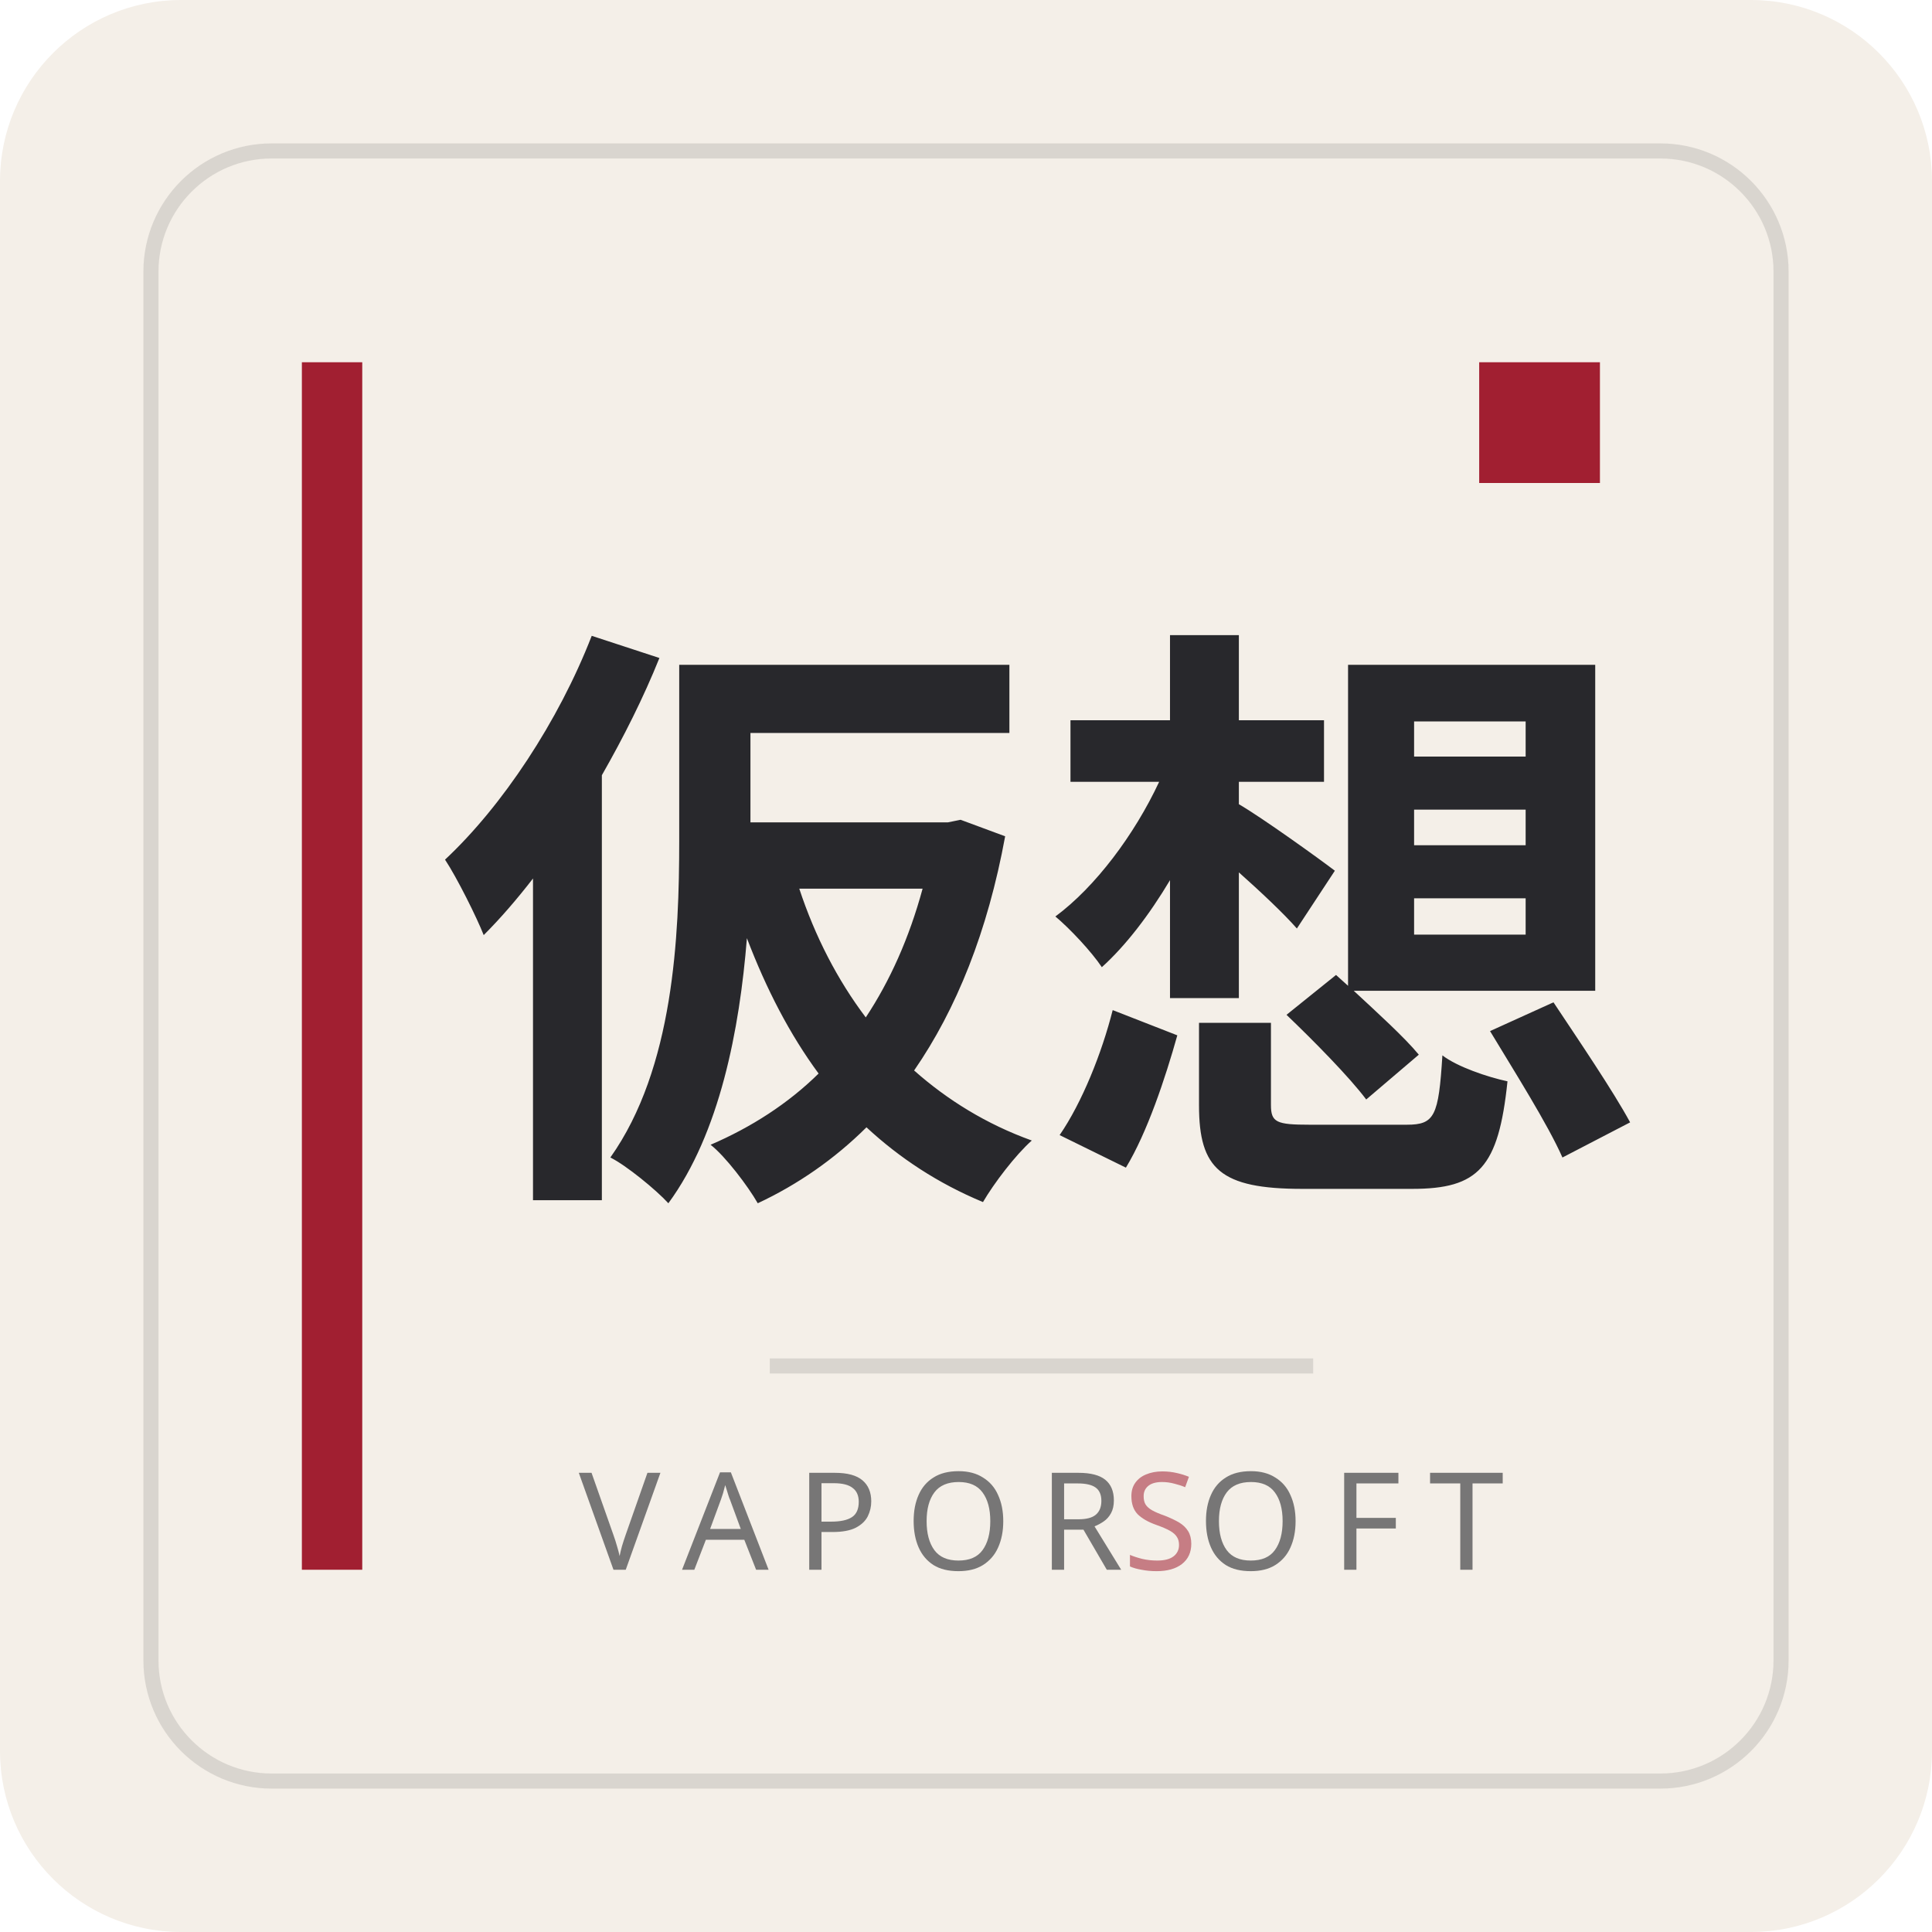
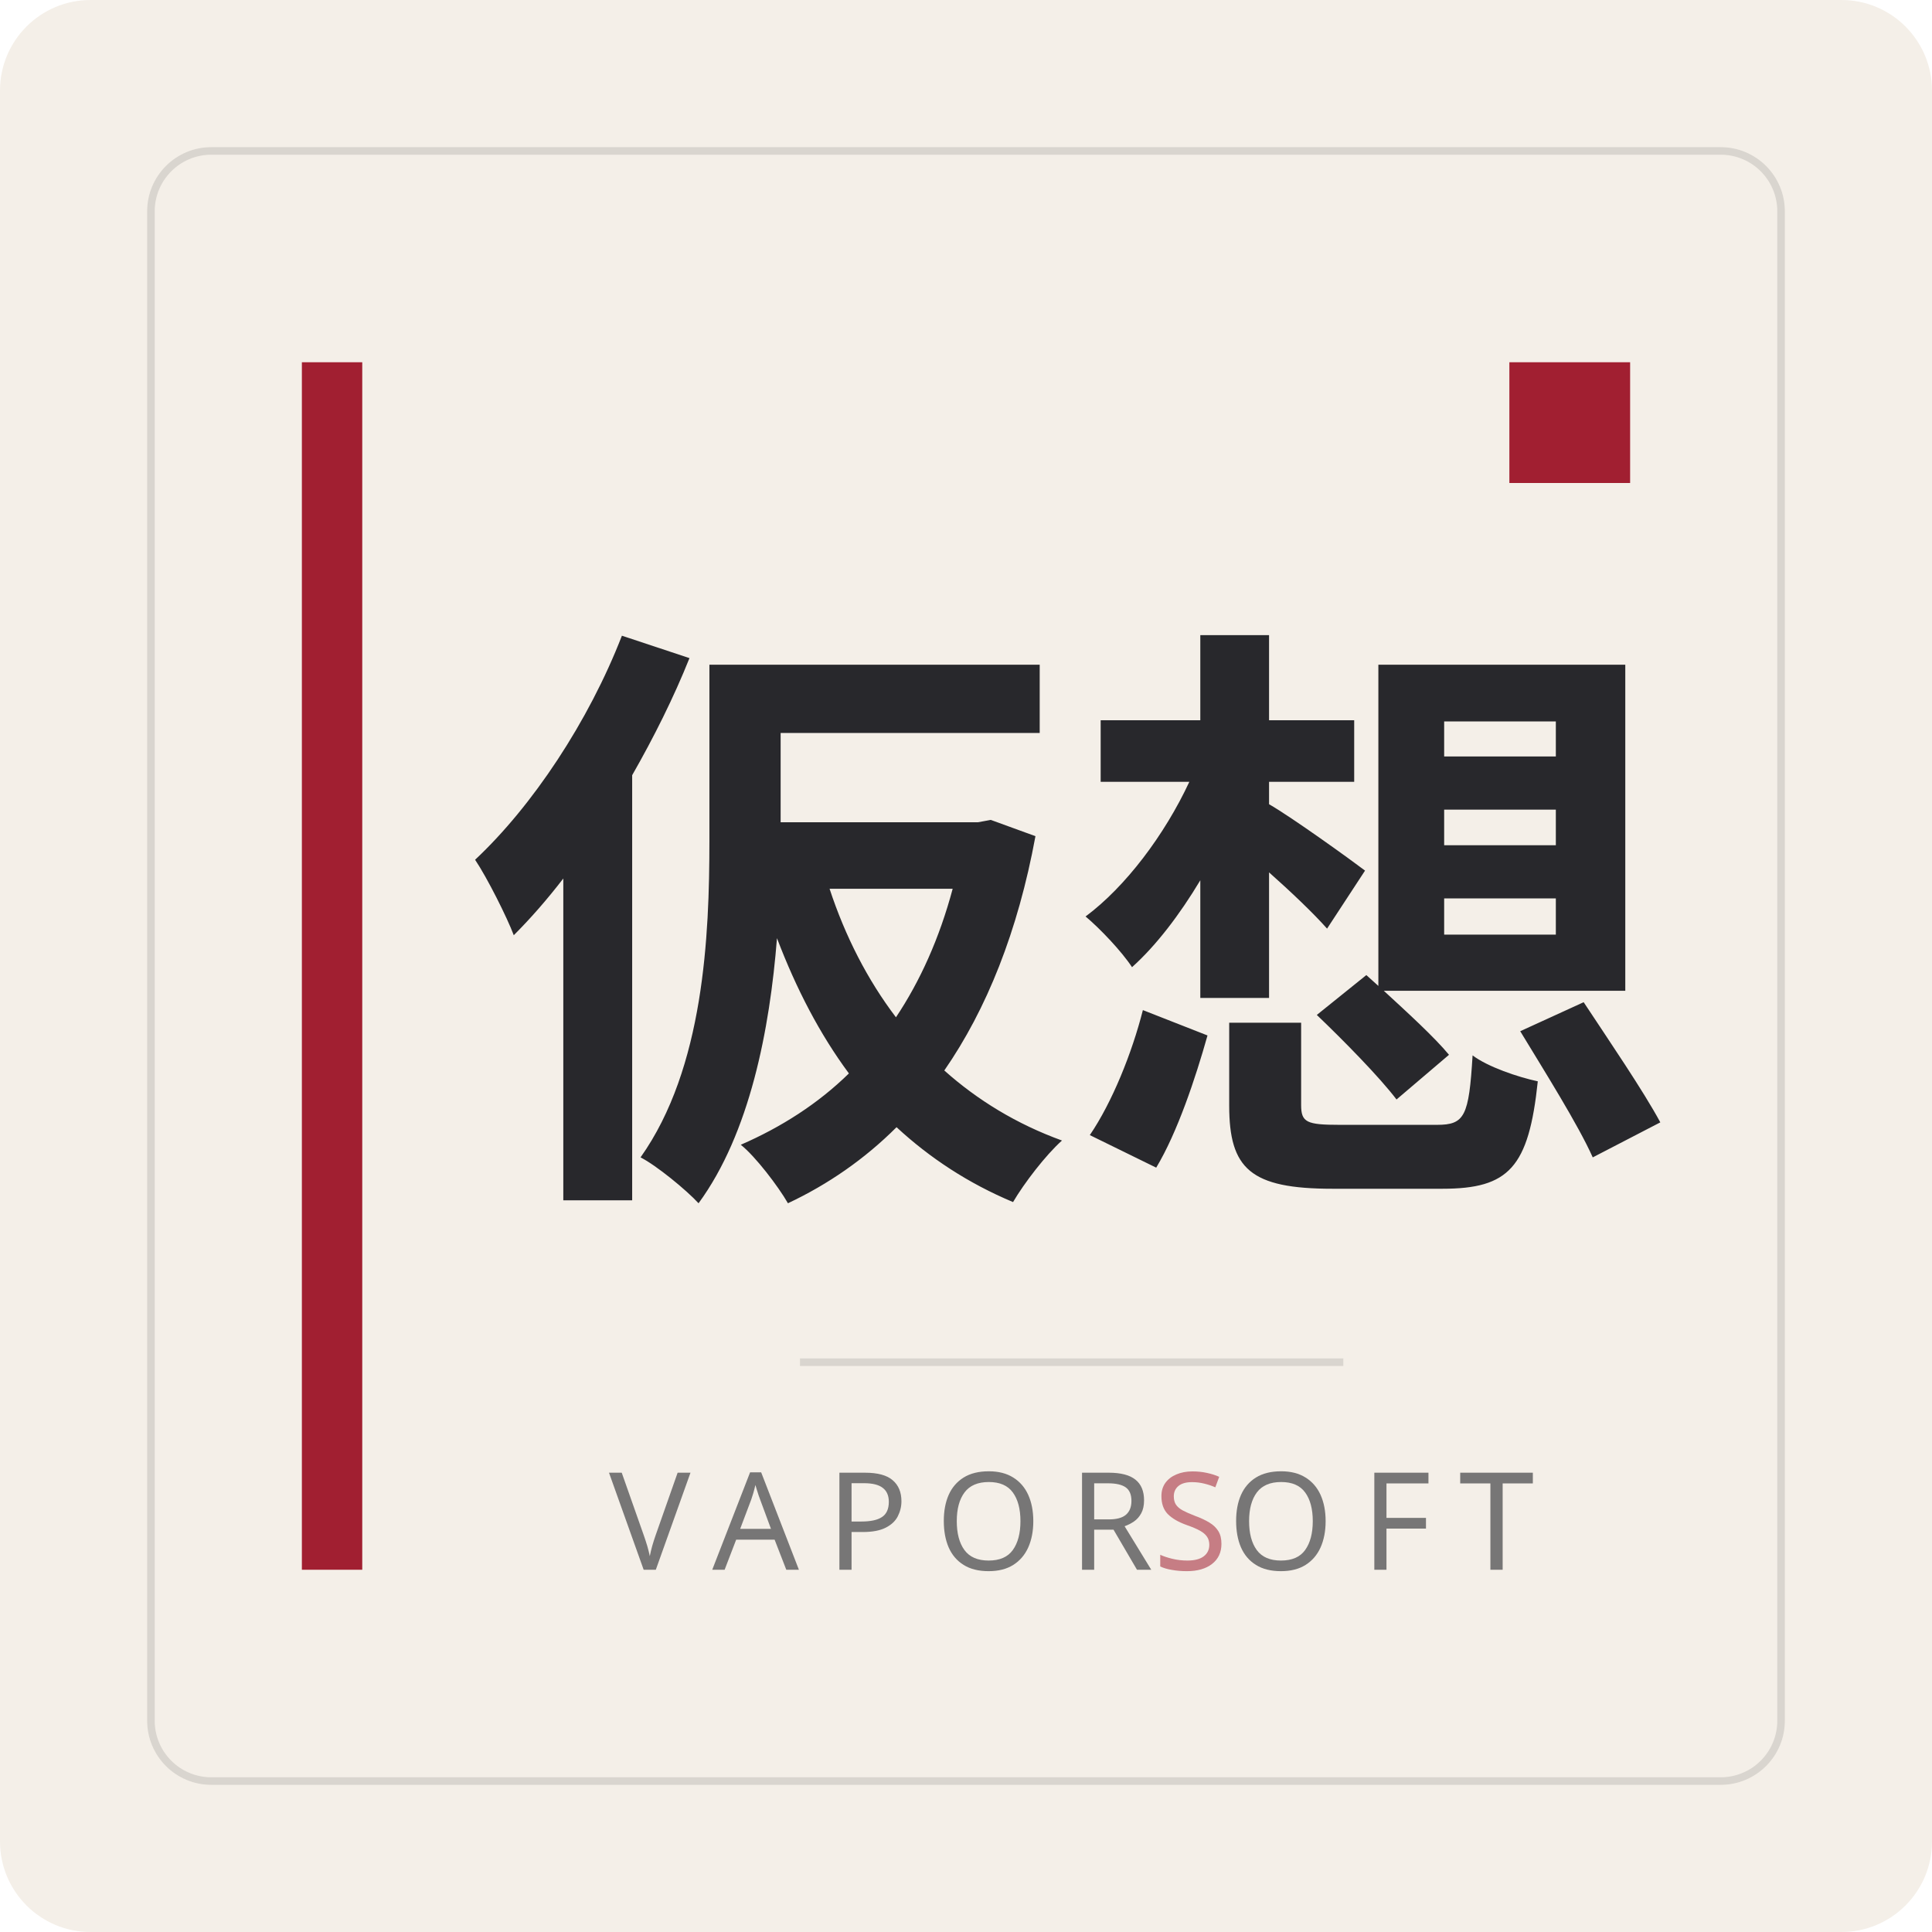
- <svg xmlns="http://www.w3.org/2000/svg" width="128" height="128" viewBox="0 0 128 128" fill="none">
-   <rect width="128" height="128" rx="12" fill="#f4efe8" />
-   <rect x="10" y="10" width="108" height="108" rx="8" stroke="#121418" stroke-opacity="0.12" />
-   <rect x="20" y="24" width="4" height="80" fill="#a11f31" />
-   <text x="69" y="76" text-anchor="middle" font-size="40" font-weight="600" fill="#121318" fill-opacity="0.9" font-family="Noto Sans JP, Yu Gothic, Hiragino Kaku Gothic ProN, Meiryo, sans-serif">仮想</text>
-   <text x="69" y="104" text-anchor="middle" font-size="9" letter-spacing="1.8" fill="#121318" fill-opacity="0.55" font-family="Noto Sans, Yu Gothic, Meiryo, sans-serif">VAPOR<tspan fill="#a11f31">S</tspan>OFT</text>
-   <rect x="98" y="24" width="8" height="8" fill="#a11f31" />
-   <rect x="51" y="90" width="36" height="1" fill="#121418" fill-opacity="0.12" />
+ <svg xmlns="http://www.w3.org/2000/svg" width="256" height="256" viewBox="0 0 256 256" fill="none">
+   <rect width="256" height="256" rx="12" fill="#f4efe8" />
+   <rect x="20" y="20" width="216" height="216" rx="8" stroke="#121418" stroke-opacity="0.12" />
+   <rect x="40" y="48" width="8" height="160" fill="#a11f31" />
+   <text x="142" y="152" text-anchor="middle" font-size="80" font-weight="600" fill="#121318" fill-opacity="0.9" font-family="Noto Sans JP, Yu Gothic, Hiragino Kaku Gothic ProN, Meiryo, sans-serif">仮想</text>
+   <text x="142" y="208" text-anchor="middle" font-size="18" letter-spacing="3.6" fill="#121318" fill-opacity="0.55" font-family="Noto Sans, Yu Gothic, Meiryo, sans-serif">VAPOR<tspan fill="#a11f31">S</tspan>OFT</text>
+   <rect x="200" y="48" width="16" height="16" fill="#a11f31" />
+   <rect x="106" y="180" width="72" height="1" fill="#121418" fill-opacity="0.12" />
</svg>
